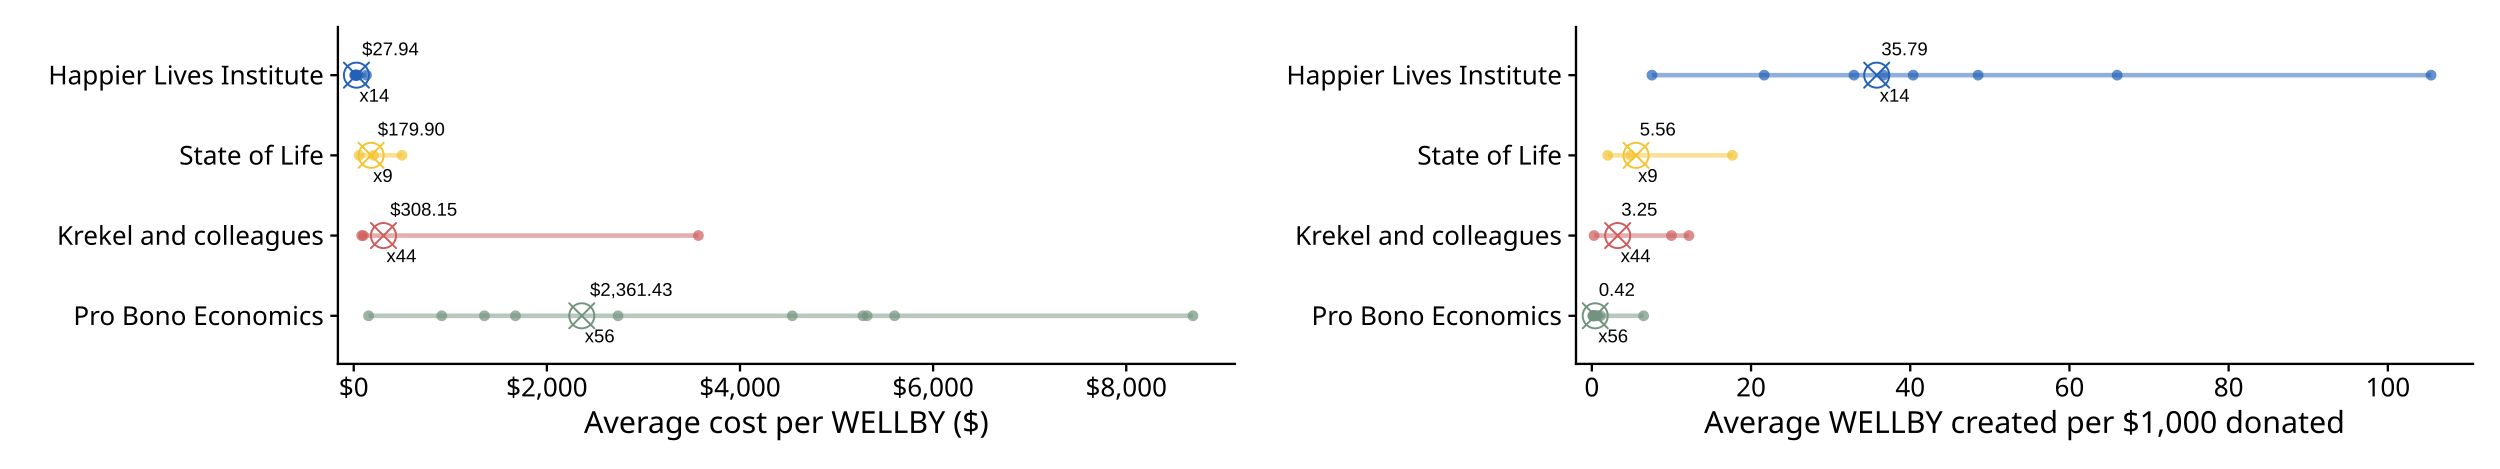
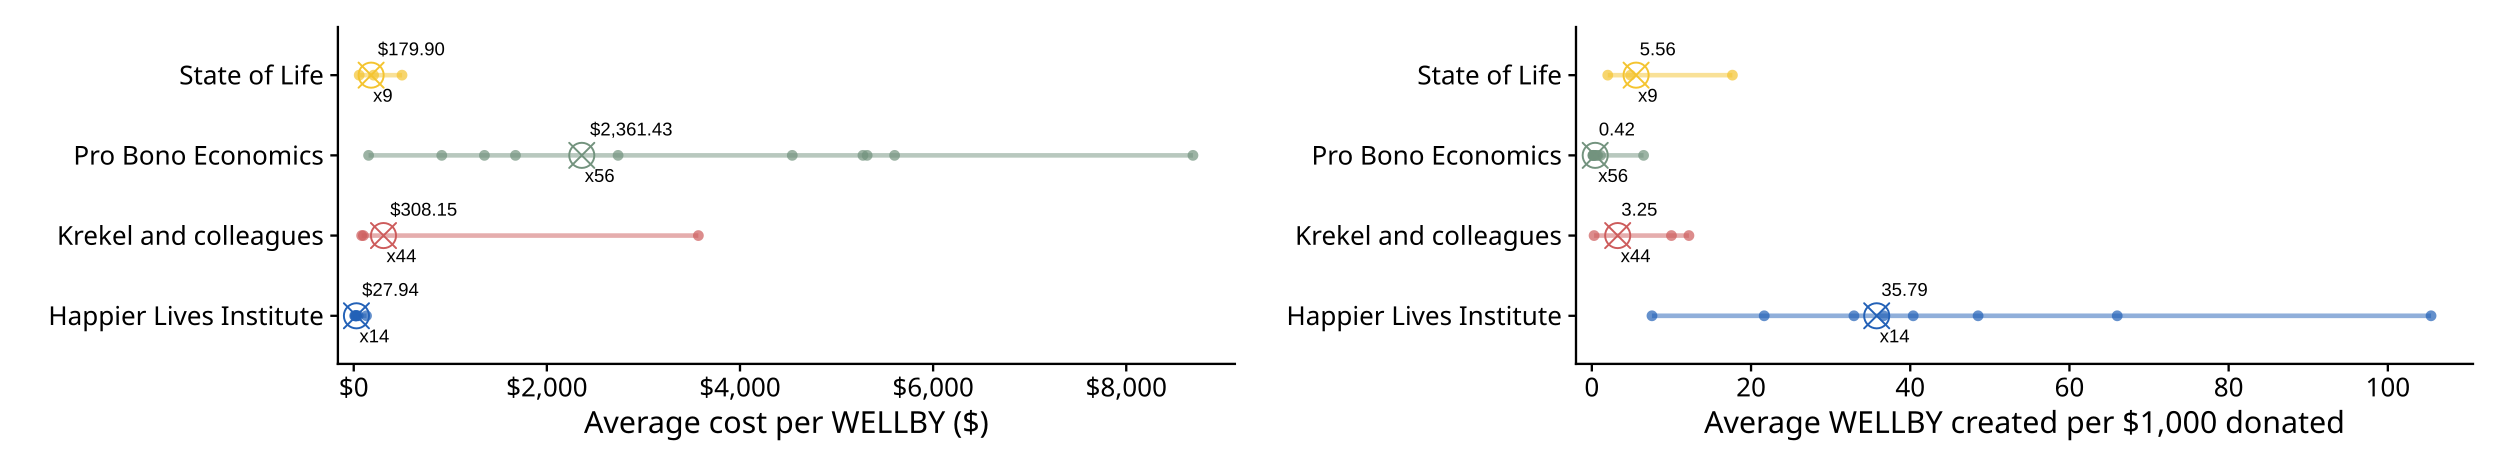
<svg xmlns="http://www.w3.org/2000/svg" role="img" aria-labelledby="evaluators_double-title" width="100%" viewBox="0 0 1152.00 216.00">
  <g class="svglite">
    <defs>
      <style type="text/css">
    .svglite line, .svglite polyline, .svglite polygon, .svglite path, .svglite rect, .svglite circle {
      fill: none;
      stroke: #000000;
      stroke-linecap: round;
      stroke-linejoin: round;
      stroke-miterlimit: 10.00;
    }
    .svglite text {
      white-space: pre;
    }
    .svglite g.glyphgroup path {
      fill: inherit;
      stroke: none;
    }
  </style>
    </defs>
    <rect width="100%" height="100%" style="stroke: none; fill: #FFFFFF;" />
    <defs>
      <clipPath id="cpMC4wMHwxMTUyLjAwfDAuMDB8MjE2LjAw">
        <rect x="0.00" y="0.00" width="1152.00" height="216.00" />
      </clipPath>
    </defs>
    <g clip-path="url(#cpMC4wMHwxMTUyLjAwfDAuMDB8MjE2LjAw)">
      <rect x="0.00" y="0.00" width="1152.00" height="216.00" style="stroke-width: 1.07; stroke: #FFFFFF; fill: #FFFFFF;" />
    </g>
    <defs>
      <clipPath id="cpMTU1LjcwfDExMzkuNTV8MTIuNDV8MTY3LjY5">
        <rect x="155.70" y="12.45" width="983.85" height="155.24" />
      </clipPath>
    </defs>
    <g clip-path="url(#cpMTU1LjcwfDExMzkuNTV8MTIuNDV8MTY3LjY5)">
</g>
    <g clip-path="url(#cpMC4wMHwxMTUyLjAwfDAuMDB8MjE2LjAw)">
</g>
    <defs>
      <clipPath id="cpNS40OHw1NzYuMDB8NS40OHwyMTAuNTI=">
        <rect x="5.48" y="5.48" width="570.52" height="205.04" />
      </clipPath>
    </defs>
    <g clip-path="url(#cpNS40OHw1NzYuMDB8NS40OHwyMTAuNTI=)">
      <rect x="5.48" y="5.48" width="570.52" height="205.04" style="stroke-width: 1.07; stroke: none; fill: #FFFFFF;" />
    </g>
    <g clip-path="url(#cpMC4wMHwxMTUyLjAwfDAuMDB8MjE2LjAw)">
</g>
    <defs>
      <clipPath id="cpNTc2LjAwfDExNDYuNTJ8NS40OHwyMTAuNTI=">
        <rect x="576.00" y="5.48" width="570.52" height="205.04" />
      </clipPath>
    </defs>
    <g clip-path="url(#cpNTc2LjAwfDExNDYuNTJ8NS40OHwyMTAuNTI=)">
      <rect x="576.00" y="5.48" width="570.52" height="205.04" style="stroke-width: 1.07; stroke: none; fill: #FFFFFF;" />
    </g>
    <g clip-path="url(#cpMC4wMHwxMTUyLjAwfDAuMDB8MjE2LjAw)">
</g>
    <defs>
      <clipPath id="cpMTU1LjcwfDU2OS4wM3wxMi40NXwxNjcuNjk=">
        <rect x="155.70" y="12.45" width="413.33" height="155.24" />
      </clipPath>
    </defs>
    <g clip-path="url(#cpMTU1LjcwfDU2OS4wM3wxMi40NXwxNjcuNjk=)">
      <rect x="155.70" y="12.45" width="413.33" height="155.24" style="stroke-width: 1.07; stroke: none; fill: #FFFFFF;" />
-       <circle cx="163.42" cy="34.63" r="2.49" style="stroke-width: 0.90; stroke: none; fill: #2361B7; fill-opacity: 0.70;" />
-       <circle cx="163.68" cy="34.63" r="2.49" style="stroke-width: 0.90; stroke: none; fill: #2361B7; fill-opacity: 0.70;" />
-       <circle cx="163.92" cy="34.63" r="2.49" style="stroke-width: 0.90; stroke: none; fill: #2361B7; fill-opacity: 0.70;" />
-       <circle cx="164.10" cy="34.63" r="2.49" style="stroke-width: 0.90; stroke: none; fill: #2361B7; fill-opacity: 0.70;" />
-       <circle cx="164.22" cy="34.63" r="2.49" style="stroke-width: 0.90; stroke: none; fill: #2361B7; fill-opacity: 0.70;" />
-       <circle cx="164.35" cy="34.63" r="2.49" style="stroke-width: 0.90; stroke: none; fill: #2361B7; fill-opacity: 0.70;" />
-       <circle cx="165.06" cy="34.63" r="2.49" style="stroke-width: 0.90; stroke: none; fill: #2361B7; fill-opacity: 0.70;" />
-       <circle cx="165.52" cy="71.59" r="2.49" style="stroke-width: 0.90; stroke: none; fill: #F4C430; fill-opacity: 0.70;" />
+       <circle cx="163.42" cy="145.52" r="2.49" style="stroke-width: 0.90; stroke: none; fill: #2361B7; fill-opacity: 0.70;" />
+       <circle cx="163.68" cy="145.52" r="2.49" style="stroke-width: 0.90; stroke: none; fill: #2361B7; fill-opacity: 0.70;" />
+       <circle cx="163.92" cy="145.52" r="2.49" style="stroke-width: 0.90; stroke: none; fill: #2361B7; fill-opacity: 0.70;" />
+       <circle cx="164.10" cy="145.52" r="2.49" style="stroke-width: 0.90; stroke: none; fill: #2361B7; fill-opacity: 0.70;" />
+       <circle cx="164.22" cy="145.52" r="2.49" style="stroke-width: 0.90; stroke: none; fill: #2361B7; fill-opacity: 0.70;" />
+       <circle cx="164.35" cy="145.52" r="2.49" style="stroke-width: 0.90; stroke: none; fill: #2361B7; fill-opacity: 0.70;" />
+       <circle cx="165.06" cy="145.52" r="2.49" style="stroke-width: 0.90; stroke: none; fill: #2361B7; fill-opacity: 0.70;" />
+       <circle cx="165.52" cy="34.63" r="2.49" style="stroke-width: 0.90; stroke: none; fill: #F4C430; fill-opacity: 0.70;" />
      <circle cx="166.65" cy="108.55" r="2.49" style="stroke-width: 0.90; stroke: none; fill: #CD5C5C; fill-opacity: 0.70;" />
      <circle cx="167.45" cy="108.55" r="2.49" style="stroke-width: 0.90; stroke: none; fill: #CD5C5C; fill-opacity: 0.70;" />
-       <circle cx="168.89" cy="34.63" r="2.49" style="stroke-width: 0.90; stroke: none; fill: #2361B7; fill-opacity: 0.70;" />
-       <circle cx="169.85" cy="145.52" r="2.49" style="stroke-width: 0.90; stroke: none; fill: #73937E; fill-opacity: 0.70;" />
-       <circle cx="172.15" cy="71.59" r="2.49" style="stroke-width: 0.90; stroke: none; fill: #F4C430; fill-opacity: 0.70;" />
-       <circle cx="185.25" cy="71.59" r="2.49" style="stroke-width: 0.90; stroke: none; fill: #F4C430; fill-opacity: 0.70;" />
-       <circle cx="203.56" cy="145.52" r="2.49" style="stroke-width: 0.90; stroke: none; fill: #73937E; fill-opacity: 0.70;" />
-       <circle cx="223.22" cy="145.52" r="2.49" style="stroke-width: 0.90; stroke: none; fill: #73937E; fill-opacity: 0.70;" />
-       <circle cx="237.53" cy="145.52" r="2.49" style="stroke-width: 0.90; stroke: none; fill: #73937E; fill-opacity: 0.70;" />
-       <circle cx="284.81" cy="145.52" r="2.49" style="stroke-width: 0.90; stroke: none; fill: #73937E; fill-opacity: 0.70;" />
+       <circle cx="168.89" cy="145.52" r="2.49" style="stroke-width: 0.90; stroke: none; fill: #2361B7; fill-opacity: 0.70;" />
+       <circle cx="169.85" cy="71.59" r="2.49" style="stroke-width: 0.90; stroke: none; fill: #73937E; fill-opacity: 0.70;" />
+       <circle cx="172.15" cy="34.63" r="2.49" style="stroke-width: 0.90; stroke: none; fill: #F4C430; fill-opacity: 0.70;" />
+       <circle cx="185.25" cy="34.63" r="2.49" style="stroke-width: 0.90; stroke: none; fill: #F4C430; fill-opacity: 0.70;" />
+       <circle cx="203.56" cy="71.59" r="2.49" style="stroke-width: 0.90; stroke: none; fill: #73937E; fill-opacity: 0.70;" />
+       <circle cx="223.22" cy="71.59" r="2.49" style="stroke-width: 0.90; stroke: none; fill: #73937E; fill-opacity: 0.70;" />
+       <circle cx="237.53" cy="71.59" r="2.49" style="stroke-width: 0.90; stroke: none; fill: #73937E; fill-opacity: 0.70;" />
+       <circle cx="284.81" cy="71.59" r="2.49" style="stroke-width: 0.90; stroke: none; fill: #73937E; fill-opacity: 0.70;" />
      <circle cx="321.81" cy="108.55" r="2.49" style="stroke-width: 0.90; stroke: none; fill: #CD5C5C; fill-opacity: 0.70;" />
-       <circle cx="365.07" cy="145.52" r="2.49" style="stroke-width: 0.90; stroke: none; fill: #73937E; fill-opacity: 0.70;" />
-       <circle cx="397.64" cy="145.52" r="2.49" style="stroke-width: 0.90; stroke: none; fill: #73937E; fill-opacity: 0.70;" />
-       <circle cx="399.58" cy="145.52" r="2.49" style="stroke-width: 0.90; stroke: none; fill: #73937E; fill-opacity: 0.70;" />
-       <circle cx="412.23" cy="145.52" r="2.49" style="stroke-width: 0.90; stroke: none; fill: #73937E; fill-opacity: 0.70;" />
-       <circle cx="549.71" cy="145.52" r="2.49" style="stroke-width: 0.90; stroke: none; fill: #73937E; fill-opacity: 0.70;" />
-       <line x1="163.42" y1="34.63" x2="168.89" y2="34.63" style="stroke-width: 2.13; stroke: #2361B7; stroke-opacity: 0.50; stroke-linecap: butt;" />
-       <line x1="165.52" y1="71.59" x2="185.25" y2="71.59" style="stroke-width: 2.13; stroke: #F4C430; stroke-opacity: 0.50; stroke-linecap: butt;" />
+       <circle cx="365.07" cy="71.59" r="2.49" style="stroke-width: 0.90; stroke: none; fill: #73937E; fill-opacity: 0.70;" />
+       <circle cx="397.64" cy="71.59" r="2.49" style="stroke-width: 0.90; stroke: none; fill: #73937E; fill-opacity: 0.70;" />
+       <circle cx="399.58" cy="71.59" r="2.49" style="stroke-width: 0.90; stroke: none; fill: #73937E; fill-opacity: 0.70;" />
+       <circle cx="412.23" cy="71.59" r="2.49" style="stroke-width: 0.90; stroke: none; fill: #73937E; fill-opacity: 0.70;" />
+       <circle cx="549.71" cy="71.59" r="2.49" style="stroke-width: 0.90; stroke: none; fill: #73937E; fill-opacity: 0.70;" />
+       <line x1="163.42" y1="145.52" x2="168.89" y2="145.52" style="stroke-width: 2.13; stroke: #2361B7; stroke-opacity: 0.50; stroke-linecap: butt;" />
+       <line x1="165.52" y1="34.63" x2="185.25" y2="34.63" style="stroke-width: 2.13; stroke: #F4C430; stroke-opacity: 0.50; stroke-linecap: butt;" />
      <line x1="166.65" y1="108.55" x2="321.81" y2="108.55" style="stroke-width: 2.13; stroke: #CD5C5C; stroke-opacity: 0.50; stroke-linecap: butt;" />
-       <line x1="169.85" y1="145.52" x2="549.71" y2="145.52" style="stroke-width: 2.13; stroke: #73937E; stroke-opacity: 0.50; stroke-linecap: butt;" />
-       <circle cx="164.25" cy="34.63" r="5.79" style="stroke-width: 0.90; stroke: #2361B7;" />
-       <line x1="158.46" y1="40.42" x2="170.03" y2="28.84" style="stroke-width: 0.90; stroke: #2361B7;" />
-       <line x1="158.46" y1="28.84" x2="170.03" y2="40.42" style="stroke-width: 0.90; stroke: #2361B7;" />
-       <circle cx="171.01" cy="71.59" r="5.79" style="stroke-width: 0.90; stroke: #F4C430;" />
-       <line x1="165.22" y1="77.38" x2="176.79" y2="65.81" style="stroke-width: 0.90; stroke: #F4C430;" />
-       <line x1="165.22" y1="65.81" x2="176.79" y2="77.38" style="stroke-width: 0.90; stroke: #F4C430;" />
+       <line x1="169.85" y1="71.59" x2="549.71" y2="71.59" style="stroke-width: 2.13; stroke: #73937E; stroke-opacity: 0.50; stroke-linecap: butt;" />
+       <circle cx="164.25" cy="145.52" r="5.79" style="stroke-width: 0.90; stroke: #2361B7;" />
+       <line x1="158.46" y1="151.30" x2="170.03" y2="139.73" style="stroke-width: 0.90; stroke: #2361B7;" />
+       <line x1="158.46" y1="139.73" x2="170.03" y2="151.30" style="stroke-width: 0.90; stroke: #2361B7;" />
+       <circle cx="171.01" cy="34.63" r="5.79" style="stroke-width: 0.90; stroke: #F4C430;" />
+       <line x1="165.22" y1="40.42" x2="176.79" y2="28.84" style="stroke-width: 0.90; stroke: #F4C430;" />
+       <line x1="165.22" y1="28.84" x2="176.79" y2="40.42" style="stroke-width: 0.90; stroke: #F4C430;" />
      <circle cx="176.71" cy="108.55" r="5.79" style="stroke-width: 0.90; stroke: #CD5C5C;" />
      <line x1="170.93" y1="114.34" x2="182.50" y2="102.77" style="stroke-width: 0.90; stroke: #CD5C5C;" />
      <line x1="170.93" y1="102.77" x2="182.50" y2="114.34" style="stroke-width: 0.90; stroke: #CD5C5C;" />
-       <circle cx="268.08" cy="145.52" r="5.79" style="stroke-width: 0.90; stroke: #73937E;" />
-       <line x1="262.29" y1="151.30" x2="273.86" y2="139.73" style="stroke-width: 0.90; stroke: #73937E;" />
-       <line x1="262.29" y1="139.73" x2="273.86" y2="151.30" style="stroke-width: 0.90; stroke: #73937E;" />
-       <text x="166.86" y="25.46" style="font-size: 8.54px; font-family: &quot;Arial&quot;;" textLength="26.12px" lengthAdjust="spacingAndGlyphs">$27.94</text>
-       <text x="174.10" y="62.42" style="font-size: 8.54px; font-family: &quot;Arial&quot;;" textLength="30.88px" lengthAdjust="spacingAndGlyphs">$179.90</text>
+       <circle cx="268.08" cy="71.59" r="5.79" style="stroke-width: 0.90; stroke: #73937E;" />
+       <line x1="262.29" y1="77.38" x2="273.86" y2="65.81" style="stroke-width: 0.90; stroke: #73937E;" />
+       <line x1="262.29" y1="65.81" x2="273.86" y2="77.38" style="stroke-width: 0.90; stroke: #73937E;" />
+       <text x="166.86" y="136.35" style="font-size: 8.54px; font-family: &quot;Arial&quot;;" textLength="26.12px" lengthAdjust="spacingAndGlyphs">$27.94</text>
+       <text x="174.10" y="25.46" style="font-size: 8.54px; font-family: &quot;Arial&quot;;" textLength="30.88px" lengthAdjust="spacingAndGlyphs">$179.90</text>
      <text x="179.80" y="99.38" style="font-size: 8.54px; font-family: &quot;Arial&quot;;" textLength="30.88px" lengthAdjust="spacingAndGlyphs">$308.15</text>
-       <text x="271.88" y="136.35" style="font-size: 8.54px; font-family: &quot;Arial&quot;;" textLength="38.00px" lengthAdjust="spacingAndGlyphs">$2,361.43</text>
-       <text x="165.62" y="46.86" style="font-size: 8.54px; font-family: &quot;Arial&quot;;" textLength="13.77px" lengthAdjust="spacingAndGlyphs">x14</text>
-       <text x="171.91" y="83.82" style="font-size: 8.54px; font-family: &quot;Arial&quot;;" textLength="9.02px" lengthAdjust="spacingAndGlyphs">x9</text>
+       <text x="271.88" y="62.42" style="font-size: 8.54px; font-family: &quot;Arial&quot;;" textLength="38.00px" lengthAdjust="spacingAndGlyphs">$2,361.43</text>
+       <text x="165.62" y="157.74" style="font-size: 8.54px; font-family: &quot;Arial&quot;;" textLength="13.77px" lengthAdjust="spacingAndGlyphs">x14</text>
+       <text x="171.91" y="46.86" style="font-size: 8.54px; font-family: &quot;Arial&quot;;" textLength="9.02px" lengthAdjust="spacingAndGlyphs">x9</text>
      <text x="178.09" y="120.78" style="font-size: 8.54px; font-family: &quot;Arial&quot;;" textLength="13.77px" lengthAdjust="spacingAndGlyphs">x44</text>
-       <text x="269.45" y="157.74" style="font-size: 8.54px; font-family: &quot;Arial&quot;;" textLength="13.77px" lengthAdjust="spacingAndGlyphs">x56</text>
+       <text x="269.45" y="83.82" style="font-size: 8.54px; font-family: &quot;Arial&quot;;" textLength="13.77px" lengthAdjust="spacingAndGlyphs">x56</text>
    </g>
    <g clip-path="url(#cpMC4wMHwxMTUyLjAwfDAuMDB8MjE2LjAw)">
      <polyline points="155.70,167.69 155.70,12.45 " style="stroke-width: 1.07; stroke-linecap: square;" />
-       <text x="149.22" y="149.76" text-anchor="end" style="font-size: 12.00px; font-family: &quot;Avenir&quot;;" textLength="110.67px" lengthAdjust="spacingAndGlyphs">Pro Bono Economics</text>
+       <text x="149.22" y="149.76" text-anchor="end" style="font-size: 12.00px; font-family: &quot;Avenir&quot;;" textLength="119.34px" lengthAdjust="spacingAndGlyphs">Happier Lives Institute</text>
      <text x="149.22" y="112.80" text-anchor="end" style="font-size: 12.00px; font-family: &quot;Avenir&quot;;" textLength="117.58px" lengthAdjust="spacingAndGlyphs">Krekel and colleagues</text>
-       <text x="149.22" y="75.84" text-anchor="end" style="font-size: 12.00px; font-family: &quot;Avenir&quot;;" textLength="63.98px" lengthAdjust="spacingAndGlyphs">State of Life</text>
-       <text x="149.22" y="38.88" text-anchor="end" style="font-size: 12.00px; font-family: &quot;Avenir&quot;;" textLength="119.34px" lengthAdjust="spacingAndGlyphs">Happier Lives Institute</text>
+       <text x="149.22" y="75.84" text-anchor="end" style="font-size: 12.00px; font-family: &quot;Avenir&quot;;" textLength="110.67px" lengthAdjust="spacingAndGlyphs">Pro Bono Economics</text>
+       <text x="149.22" y="38.88" text-anchor="end" style="font-size: 12.00px; font-family: &quot;Avenir&quot;;" textLength="63.98px" lengthAdjust="spacingAndGlyphs">State of Life</text>
      <polyline points="152.21,145.52 155.70,145.52 " style="stroke-width: 1.07; stroke-linecap: butt;" />
      <polyline points="152.21,108.55 155.70,108.55 " style="stroke-width: 1.07; stroke-linecap: butt;" />
      <polyline points="152.21,71.59 155.70,71.59 " style="stroke-width: 1.07; stroke-linecap: butt;" />
      <polyline points="152.21,34.63 155.70,34.63 " style="stroke-width: 1.07; stroke-linecap: butt;" />
      <polyline points="155.70,167.69 569.03,167.69 " style="stroke-width: 1.07; stroke-linecap: square;" />
      <polyline points="163.00,171.18 163.00,167.69 " style="stroke-width: 1.07; stroke-linecap: butt;" />
      <polyline points="251.99,171.18 251.99,167.69 " style="stroke-width: 1.07; stroke-linecap: butt;" />
      <polyline points="340.99,171.18 340.99,167.69 " style="stroke-width: 1.07; stroke-linecap: butt;" />
      <polyline points="429.98,171.18 429.98,167.69 " style="stroke-width: 1.07; stroke-linecap: butt;" />
      <polyline points="518.97,171.18 518.97,167.69 " style="stroke-width: 1.07; stroke-linecap: butt;" />
      <text x="163.00" y="182.66" text-anchor="middle" style="font-size: 12.00px; font-family: &quot;Avenir&quot;;" textLength="13.34px" lengthAdjust="spacingAndGlyphs">$0</text>
      <text x="251.99" y="182.66" text-anchor="middle" style="font-size: 12.00px; font-family: &quot;Avenir&quot;;" textLength="36.70px" lengthAdjust="spacingAndGlyphs">$2,000</text>
      <text x="340.99" y="182.66" text-anchor="middle" style="font-size: 12.00px; font-family: &quot;Avenir&quot;;" textLength="36.70px" lengthAdjust="spacingAndGlyphs">$4,000</text>
      <text x="429.98" y="182.66" text-anchor="middle" style="font-size: 12.00px; font-family: &quot;Avenir&quot;;" textLength="36.70px" lengthAdjust="spacingAndGlyphs">$6,000</text>
      <text x="518.97" y="182.66" text-anchor="middle" style="font-size: 12.00px; font-family: &quot;Avenir&quot;;" textLength="36.70px" lengthAdjust="spacingAndGlyphs">$8,000</text>
      <text x="362.36" y="199.51" text-anchor="middle" style="font-size: 14.00px; font-family: &quot;Avenir&quot;;" textLength="181.73px" lengthAdjust="spacingAndGlyphs">Average cost per WELLBY ($)</text>
    </g>
    <defs>
      <clipPath id="cpNzI2LjIyfDExMzkuNTV8MTIuNDV8MTY3LjY5">
        <rect x="726.22" y="12.45" width="413.33" height="155.24" />
      </clipPath>
    </defs>
    <g clip-path="url(#cpNzI2LjIyfDExMzkuNTV8MTIuNDV8MTY3LjY5)">
      <rect x="726.22" y="12.45" width="413.33" height="155.24" style="stroke-width: 1.07; stroke: none; fill: #FFFFFF;" />
-       <circle cx="1120.23" cy="34.63" r="2.49" style="stroke-width: 0.90; stroke: none; fill: #2361B7; fill-opacity: 0.70;" />
-       <circle cx="975.61" cy="34.63" r="2.49" style="stroke-width: 0.90; stroke: none; fill: #2361B7; fill-opacity: 0.70;" />
-       <circle cx="911.50" cy="34.63" r="2.49" style="stroke-width: 0.90; stroke: none; fill: #2361B7; fill-opacity: 0.70;" />
-       <circle cx="881.61" cy="34.63" r="2.49" style="stroke-width: 0.90; stroke: none; fill: #2361B7; fill-opacity: 0.70;" />
-       <circle cx="867.93" cy="34.63" r="2.49" style="stroke-width: 0.90; stroke: none; fill: #2361B7; fill-opacity: 0.70;" />
-       <circle cx="854.30" cy="34.63" r="2.49" style="stroke-width: 0.90; stroke: none; fill: #2361B7; fill-opacity: 0.70;" />
-       <circle cx="812.94" cy="34.63" r="2.49" style="stroke-width: 0.90; stroke: none; fill: #2361B7; fill-opacity: 0.70;" />
-       <circle cx="798.30" cy="71.59" r="2.49" style="stroke-width: 0.90; stroke: none; fill: #F4C430; fill-opacity: 0.70;" />
+       <circle cx="1120.23" cy="145.52" r="2.49" style="stroke-width: 0.90; stroke: none; fill: #2361B7; fill-opacity: 0.70;" />
+       <circle cx="975.61" cy="145.52" r="2.49" style="stroke-width: 0.90; stroke: none; fill: #2361B7; fill-opacity: 0.70;" />
+       <circle cx="911.50" cy="145.52" r="2.49" style="stroke-width: 0.90; stroke: none; fill: #2361B7; fill-opacity: 0.70;" />
+       <circle cx="881.61" cy="145.52" r="2.49" style="stroke-width: 0.90; stroke: none; fill: #2361B7; fill-opacity: 0.70;" />
+       <circle cx="867.93" cy="145.52" r="2.49" style="stroke-width: 0.90; stroke: none; fill: #2361B7; fill-opacity: 0.70;" />
+       <circle cx="854.30" cy="145.52" r="2.49" style="stroke-width: 0.90; stroke: none; fill: #2361B7; fill-opacity: 0.70;" />
+       <circle cx="812.94" cy="145.52" r="2.49" style="stroke-width: 0.90; stroke: none; fill: #2361B7; fill-opacity: 0.70;" />
+       <circle cx="798.30" cy="34.63" r="2.49" style="stroke-width: 0.90; stroke: none; fill: #F4C430; fill-opacity: 0.70;" />
      <circle cx="778.26" cy="108.55" r="2.49" style="stroke-width: 0.90; stroke: none; fill: #CD5C5C; fill-opacity: 0.70;" />
      <circle cx="770.20" cy="108.55" r="2.49" style="stroke-width: 0.90; stroke: none; fill: #CD5C5C; fill-opacity: 0.70;" />
-       <circle cx="761.23" cy="34.63" r="2.49" style="stroke-width: 0.90; stroke: none; fill: #2361B7; fill-opacity: 0.70;" />
-       <circle cx="757.37" cy="145.52" r="2.49" style="stroke-width: 0.90; stroke: none; fill: #73937E; fill-opacity: 0.70;" />
-       <circle cx="751.36" cy="71.59" r="2.49" style="stroke-width: 0.90; stroke: none; fill: #F4C430; fill-opacity: 0.70;" />
-       <circle cx="740.86" cy="71.59" r="2.49" style="stroke-width: 0.90; stroke: none; fill: #F4C430; fill-opacity: 0.70;" />
-       <circle cx="737.55" cy="145.52" r="2.49" style="stroke-width: 0.90; stroke: none; fill: #73937E; fill-opacity: 0.70;" />
-       <circle cx="736.23" cy="145.52" r="2.49" style="stroke-width: 0.90; stroke: none; fill: #73937E; fill-opacity: 0.70;" />
-       <circle cx="735.71" cy="145.52" r="2.49" style="stroke-width: 0.90; stroke: none; fill: #73937E; fill-opacity: 0.70;" />
-       <circle cx="734.86" cy="145.52" r="2.49" style="stroke-width: 0.90; stroke: none; fill: #73937E; fill-opacity: 0.70;" />
+       <circle cx="761.23" cy="145.52" r="2.49" style="stroke-width: 0.90; stroke: none; fill: #2361B7; fill-opacity: 0.70;" />
+       <circle cx="757.37" cy="71.59" r="2.49" style="stroke-width: 0.90; stroke: none; fill: #73937E; fill-opacity: 0.70;" />
+       <circle cx="751.36" cy="34.63" r="2.49" style="stroke-width: 0.90; stroke: none; fill: #F4C430; fill-opacity: 0.70;" />
+       <circle cx="740.86" cy="34.63" r="2.49" style="stroke-width: 0.90; stroke: none; fill: #F4C430; fill-opacity: 0.70;" />
+       <circle cx="737.55" cy="71.59" r="2.49" style="stroke-width: 0.90; stroke: none; fill: #73937E; fill-opacity: 0.70;" />
+       <circle cx="736.23" cy="71.59" r="2.49" style="stroke-width: 0.90; stroke: none; fill: #73937E; fill-opacity: 0.70;" />
+       <circle cx="735.71" cy="71.59" r="2.49" style="stroke-width: 0.90; stroke: none; fill: #73937E; fill-opacity: 0.70;" />
+       <circle cx="734.86" cy="71.59" r="2.49" style="stroke-width: 0.90; stroke: none; fill: #73937E; fill-opacity: 0.70;" />
      <circle cx="734.55" cy="108.55" r="2.49" style="stroke-width: 0.90; stroke: none; fill: #CD5C5C; fill-opacity: 0.70;" />
-       <circle cx="734.33" cy="145.52" r="2.49" style="stroke-width: 0.90; stroke: none; fill: #73937E; fill-opacity: 0.70;" />
-       <circle cx="734.22" cy="145.52" r="2.49" style="stroke-width: 0.90; stroke: none; fill: #73937E; fill-opacity: 0.70;" />
-       <circle cx="734.21" cy="145.52" r="2.49" style="stroke-width: 0.90; stroke: none; fill: #73937E; fill-opacity: 0.70;" />
-       <circle cx="734.18" cy="145.52" r="2.49" style="stroke-width: 0.90; stroke: none; fill: #73937E; fill-opacity: 0.70;" />
-       <circle cx="733.95" cy="145.52" r="2.49" style="stroke-width: 0.90; stroke: none; fill: #73937E; fill-opacity: 0.70;" />
-       <line x1="761.23" y1="34.63" x2="1120.23" y2="34.63" style="stroke-width: 2.13; stroke: #2361B7; stroke-opacity: 0.50; stroke-linecap: butt;" />
-       <line x1="740.86" y1="71.59" x2="798.30" y2="71.59" style="stroke-width: 2.13; stroke: #F4C430; stroke-opacity: 0.50; stroke-linecap: butt;" />
+       <circle cx="734.33" cy="71.59" r="2.49" style="stroke-width: 0.90; stroke: none; fill: #73937E; fill-opacity: 0.70;" />
+       <circle cx="734.22" cy="71.59" r="2.49" style="stroke-width: 0.90; stroke: none; fill: #73937E; fill-opacity: 0.70;" />
+       <circle cx="734.21" cy="71.59" r="2.49" style="stroke-width: 0.90; stroke: none; fill: #73937E; fill-opacity: 0.70;" />
+       <circle cx="734.18" cy="71.59" r="2.49" style="stroke-width: 0.90; stroke: none; fill: #73937E; fill-opacity: 0.70;" />
+       <circle cx="733.95" cy="71.59" r="2.49" style="stroke-width: 0.90; stroke: none; fill: #73937E; fill-opacity: 0.70;" />
+       <line x1="761.23" y1="145.52" x2="1120.23" y2="145.52" style="stroke-width: 2.13; stroke: #2361B7; stroke-opacity: 0.50; stroke-linecap: butt;" />
+       <line x1="740.86" y1="34.63" x2="798.30" y2="34.63" style="stroke-width: 2.13; stroke: #F4C430; stroke-opacity: 0.50; stroke-linecap: butt;" />
      <line x1="734.55" y1="108.55" x2="778.26" y2="108.55" style="stroke-width: 2.13; stroke: #CD5C5C; stroke-opacity: 0.50; stroke-linecap: butt;" />
-       <line x1="733.95" y1="145.52" x2="757.37" y2="145.52" style="stroke-width: 2.13; stroke: #73937E; stroke-opacity: 0.50; stroke-linecap: butt;" />
-       <circle cx="864.78" cy="34.63" r="5.79" style="stroke-width: 0.90; stroke: #2361B7;" />
-       <line x1="859.00" y1="40.42" x2="870.57" y2="28.84" style="stroke-width: 0.90; stroke: #2361B7;" />
-       <line x1="859.00" y1="28.84" x2="870.57" y2="40.42" style="stroke-width: 0.90; stroke: #2361B7;" />
-       <circle cx="753.91" cy="71.59" r="5.79" style="stroke-width: 0.90; stroke: #F4C430;" />
-       <line x1="748.13" y1="77.38" x2="759.70" y2="65.81" style="stroke-width: 0.90; stroke: #F4C430;" />
-       <line x1="748.13" y1="65.81" x2="759.70" y2="77.38" style="stroke-width: 0.90; stroke: #F4C430;" />
+       <line x1="733.95" y1="71.59" x2="757.37" y2="71.59" style="stroke-width: 2.13; stroke: #73937E; stroke-opacity: 0.50; stroke-linecap: butt;" />
+       <circle cx="864.78" cy="145.52" r="5.79" style="stroke-width: 0.90; stroke: #2361B7;" />
+       <line x1="859.00" y1="151.30" x2="870.57" y2="139.73" style="stroke-width: 0.90; stroke: #2361B7;" />
+       <line x1="859.00" y1="139.73" x2="870.57" y2="151.30" style="stroke-width: 0.90; stroke: #2361B7;" />
+       <circle cx="753.91" cy="34.63" r="5.79" style="stroke-width: 0.90; stroke: #F4C430;" />
+       <line x1="748.13" y1="40.42" x2="759.70" y2="28.84" style="stroke-width: 0.90; stroke: #F4C430;" />
+       <line x1="748.13" y1="28.84" x2="759.70" y2="40.42" style="stroke-width: 0.90; stroke: #F4C430;" />
      <circle cx="745.43" cy="108.55" r="5.79" style="stroke-width: 0.90; stroke: #CD5C5C;" />
      <line x1="739.64" y1="114.34" x2="751.21" y2="102.77" style="stroke-width: 0.90; stroke: #CD5C5C;" />
      <line x1="739.64" y1="102.77" x2="751.21" y2="114.34" style="stroke-width: 0.90; stroke: #CD5C5C;" />
-       <circle cx="735.08" cy="145.52" r="5.79" style="stroke-width: 0.90; stroke: #73937E;" />
-       <line x1="729.29" y1="151.30" x2="740.86" y2="139.73" style="stroke-width: 0.90; stroke: #73937E;" />
-       <line x1="729.29" y1="139.73" x2="740.86" y2="151.30" style="stroke-width: 0.90; stroke: #73937E;" />
-       <text x="866.92" y="25.46" style="font-size: 8.54px; font-family: &quot;Arial&quot;;" textLength="21.38px" lengthAdjust="spacingAndGlyphs">35.79</text>
-       <text x="755.57" y="62.42" style="font-size: 8.54px; font-family: &quot;Arial&quot;;" textLength="16.62px" lengthAdjust="spacingAndGlyphs">5.56</text>
+       <circle cx="735.08" cy="71.59" r="5.79" style="stroke-width: 0.90; stroke: #73937E;" />
+       <line x1="729.29" y1="77.38" x2="740.86" y2="65.81" style="stroke-width: 0.90; stroke: #73937E;" />
+       <line x1="729.29" y1="65.81" x2="740.86" y2="77.38" style="stroke-width: 0.90; stroke: #73937E;" />
+       <text x="866.92" y="136.35" style="font-size: 8.54px; font-family: &quot;Arial&quot;;" textLength="21.38px" lengthAdjust="spacingAndGlyphs">35.79</text>
+       <text x="755.57" y="25.46" style="font-size: 8.54px; font-family: &quot;Arial&quot;;" textLength="16.62px" lengthAdjust="spacingAndGlyphs">5.56</text>
      <text x="747.09" y="99.38" style="font-size: 8.54px; font-family: &quot;Arial&quot;;" textLength="16.62px" lengthAdjust="spacingAndGlyphs">3.25</text>
-       <text x="736.74" y="136.35" style="font-size: 8.54px; font-family: &quot;Arial&quot;;" textLength="16.62px" lengthAdjust="spacingAndGlyphs">0.42</text>
-       <text x="866.16" y="46.86" style="font-size: 8.54px; font-family: &quot;Arial&quot;;" textLength="13.77px" lengthAdjust="spacingAndGlyphs">x14</text>
-       <text x="754.81" y="83.82" style="font-size: 8.54px; font-family: &quot;Arial&quot;;" textLength="9.02px" lengthAdjust="spacingAndGlyphs">x9</text>
+       <text x="736.74" y="62.42" style="font-size: 8.54px; font-family: &quot;Arial&quot;;" textLength="16.62px" lengthAdjust="spacingAndGlyphs">0.42</text>
+       <text x="866.16" y="157.74" style="font-size: 8.54px; font-family: &quot;Arial&quot;;" textLength="13.77px" lengthAdjust="spacingAndGlyphs">x14</text>
+       <text x="754.81" y="46.86" style="font-size: 8.54px; font-family: &quot;Arial&quot;;" textLength="9.02px" lengthAdjust="spacingAndGlyphs">x9</text>
      <text x="746.80" y="120.78" style="font-size: 8.54px; font-family: &quot;Arial&quot;;" textLength="13.77px" lengthAdjust="spacingAndGlyphs">x44</text>
-       <text x="736.45" y="157.74" style="font-size: 8.54px; font-family: &quot;Arial&quot;;" textLength="13.77px" lengthAdjust="spacingAndGlyphs">x56</text>
+       <text x="736.45" y="83.82" style="font-size: 8.54px; font-family: &quot;Arial&quot;;" textLength="13.77px" lengthAdjust="spacingAndGlyphs">x56</text>
    </g>
    <g clip-path="url(#cpMC4wMHwxMTUyLjAwfDAuMDB8MjE2LjAw)">
      <polyline points="726.22,167.69 726.22,12.45 " style="stroke-width: 1.07; stroke-linecap: square;" />
-       <text x="719.74" y="149.76" text-anchor="end" style="font-size: 12.00px; font-family: &quot;Avenir&quot;;" textLength="110.67px" lengthAdjust="spacingAndGlyphs">Pro Bono Economics</text>
+       <text x="719.74" y="149.76" text-anchor="end" style="font-size: 12.00px; font-family: &quot;Avenir&quot;;" textLength="119.34px" lengthAdjust="spacingAndGlyphs">Happier Lives Institute</text>
      <text x="719.74" y="112.80" text-anchor="end" style="font-size: 12.00px; font-family: &quot;Avenir&quot;;" textLength="117.58px" lengthAdjust="spacingAndGlyphs">Krekel and colleagues</text>
-       <text x="719.74" y="75.84" text-anchor="end" style="font-size: 12.00px; font-family: &quot;Avenir&quot;;" textLength="63.98px" lengthAdjust="spacingAndGlyphs">State of Life</text>
-       <text x="719.74" y="38.88" text-anchor="end" style="font-size: 12.00px; font-family: &quot;Avenir&quot;;" textLength="119.34px" lengthAdjust="spacingAndGlyphs">Happier Lives Institute</text>
+       <text x="719.74" y="75.84" text-anchor="end" style="font-size: 12.00px; font-family: &quot;Avenir&quot;;" textLength="110.67px" lengthAdjust="spacingAndGlyphs">Pro Bono Economics</text>
+       <text x="719.74" y="38.88" text-anchor="end" style="font-size: 12.00px; font-family: &quot;Avenir&quot;;" textLength="63.98px" lengthAdjust="spacingAndGlyphs">State of Life</text>
      <polyline points="722.73,145.52 726.22,145.52 " style="stroke-width: 1.07; stroke-linecap: butt;" />
      <polyline points="722.73,108.55 726.22,108.55 " style="stroke-width: 1.07; stroke-linecap: butt;" />
      <polyline points="722.73,71.59 726.22,71.59 " style="stroke-width: 1.07; stroke-linecap: butt;" />
      <polyline points="722.73,34.63 726.22,34.63 " style="stroke-width: 1.07; stroke-linecap: butt;" />
      <polyline points="726.22,167.69 1139.55,167.69 " style="stroke-width: 1.07; stroke-linecap: square;" />
      <polyline points="733.52,171.18 733.52,167.69 " style="stroke-width: 1.07; stroke-linecap: butt;" />
      <polyline points="806.88,171.18 806.88,167.69 " style="stroke-width: 1.07; stroke-linecap: butt;" />
      <polyline points="880.24,171.18 880.24,167.69 " style="stroke-width: 1.07; stroke-linecap: butt;" />
      <polyline points="953.60,171.18 953.60,167.69 " style="stroke-width: 1.07; stroke-linecap: butt;" />
      <polyline points="1026.96,171.18 1026.96,167.69 " style="stroke-width: 1.07; stroke-linecap: butt;" />
      <polyline points="1100.32,171.18 1100.32,167.69 " style="stroke-width: 1.07; stroke-linecap: butt;" />
      <text x="733.52" y="182.66" text-anchor="middle" style="font-size: 12.00px; font-family: &quot;Avenir&quot;;" textLength="6.67px" lengthAdjust="spacingAndGlyphs">0</text>
      <text x="806.88" y="182.66" text-anchor="middle" style="font-size: 12.00px; font-family: &quot;Avenir&quot;;" textLength="13.34px" lengthAdjust="spacingAndGlyphs">20</text>
      <text x="880.24" y="182.66" text-anchor="middle" style="font-size: 12.00px; font-family: &quot;Avenir&quot;;" textLength="13.34px" lengthAdjust="spacingAndGlyphs">40</text>
      <text x="953.60" y="182.66" text-anchor="middle" style="font-size: 12.00px; font-family: &quot;Avenir&quot;;" textLength="13.34px" lengthAdjust="spacingAndGlyphs">60</text>
      <text x="1026.96" y="182.66" text-anchor="middle" style="font-size: 12.00px; font-family: &quot;Avenir&quot;;" textLength="13.34px" lengthAdjust="spacingAndGlyphs">80</text>
      <text x="1100.32" y="182.66" text-anchor="middle" style="font-size: 12.00px; font-family: &quot;Avenir&quot;;" textLength="20.02px" lengthAdjust="spacingAndGlyphs">100</text>
      <text x="932.88" y="199.51" text-anchor="middle" style="font-size: 14.00px; font-family: &quot;Avenir&quot;;" textLength="287.72px" lengthAdjust="spacingAndGlyphs">Average WELLBY created per $1,000 donated</text>
    </g>
  </g>
</svg>
